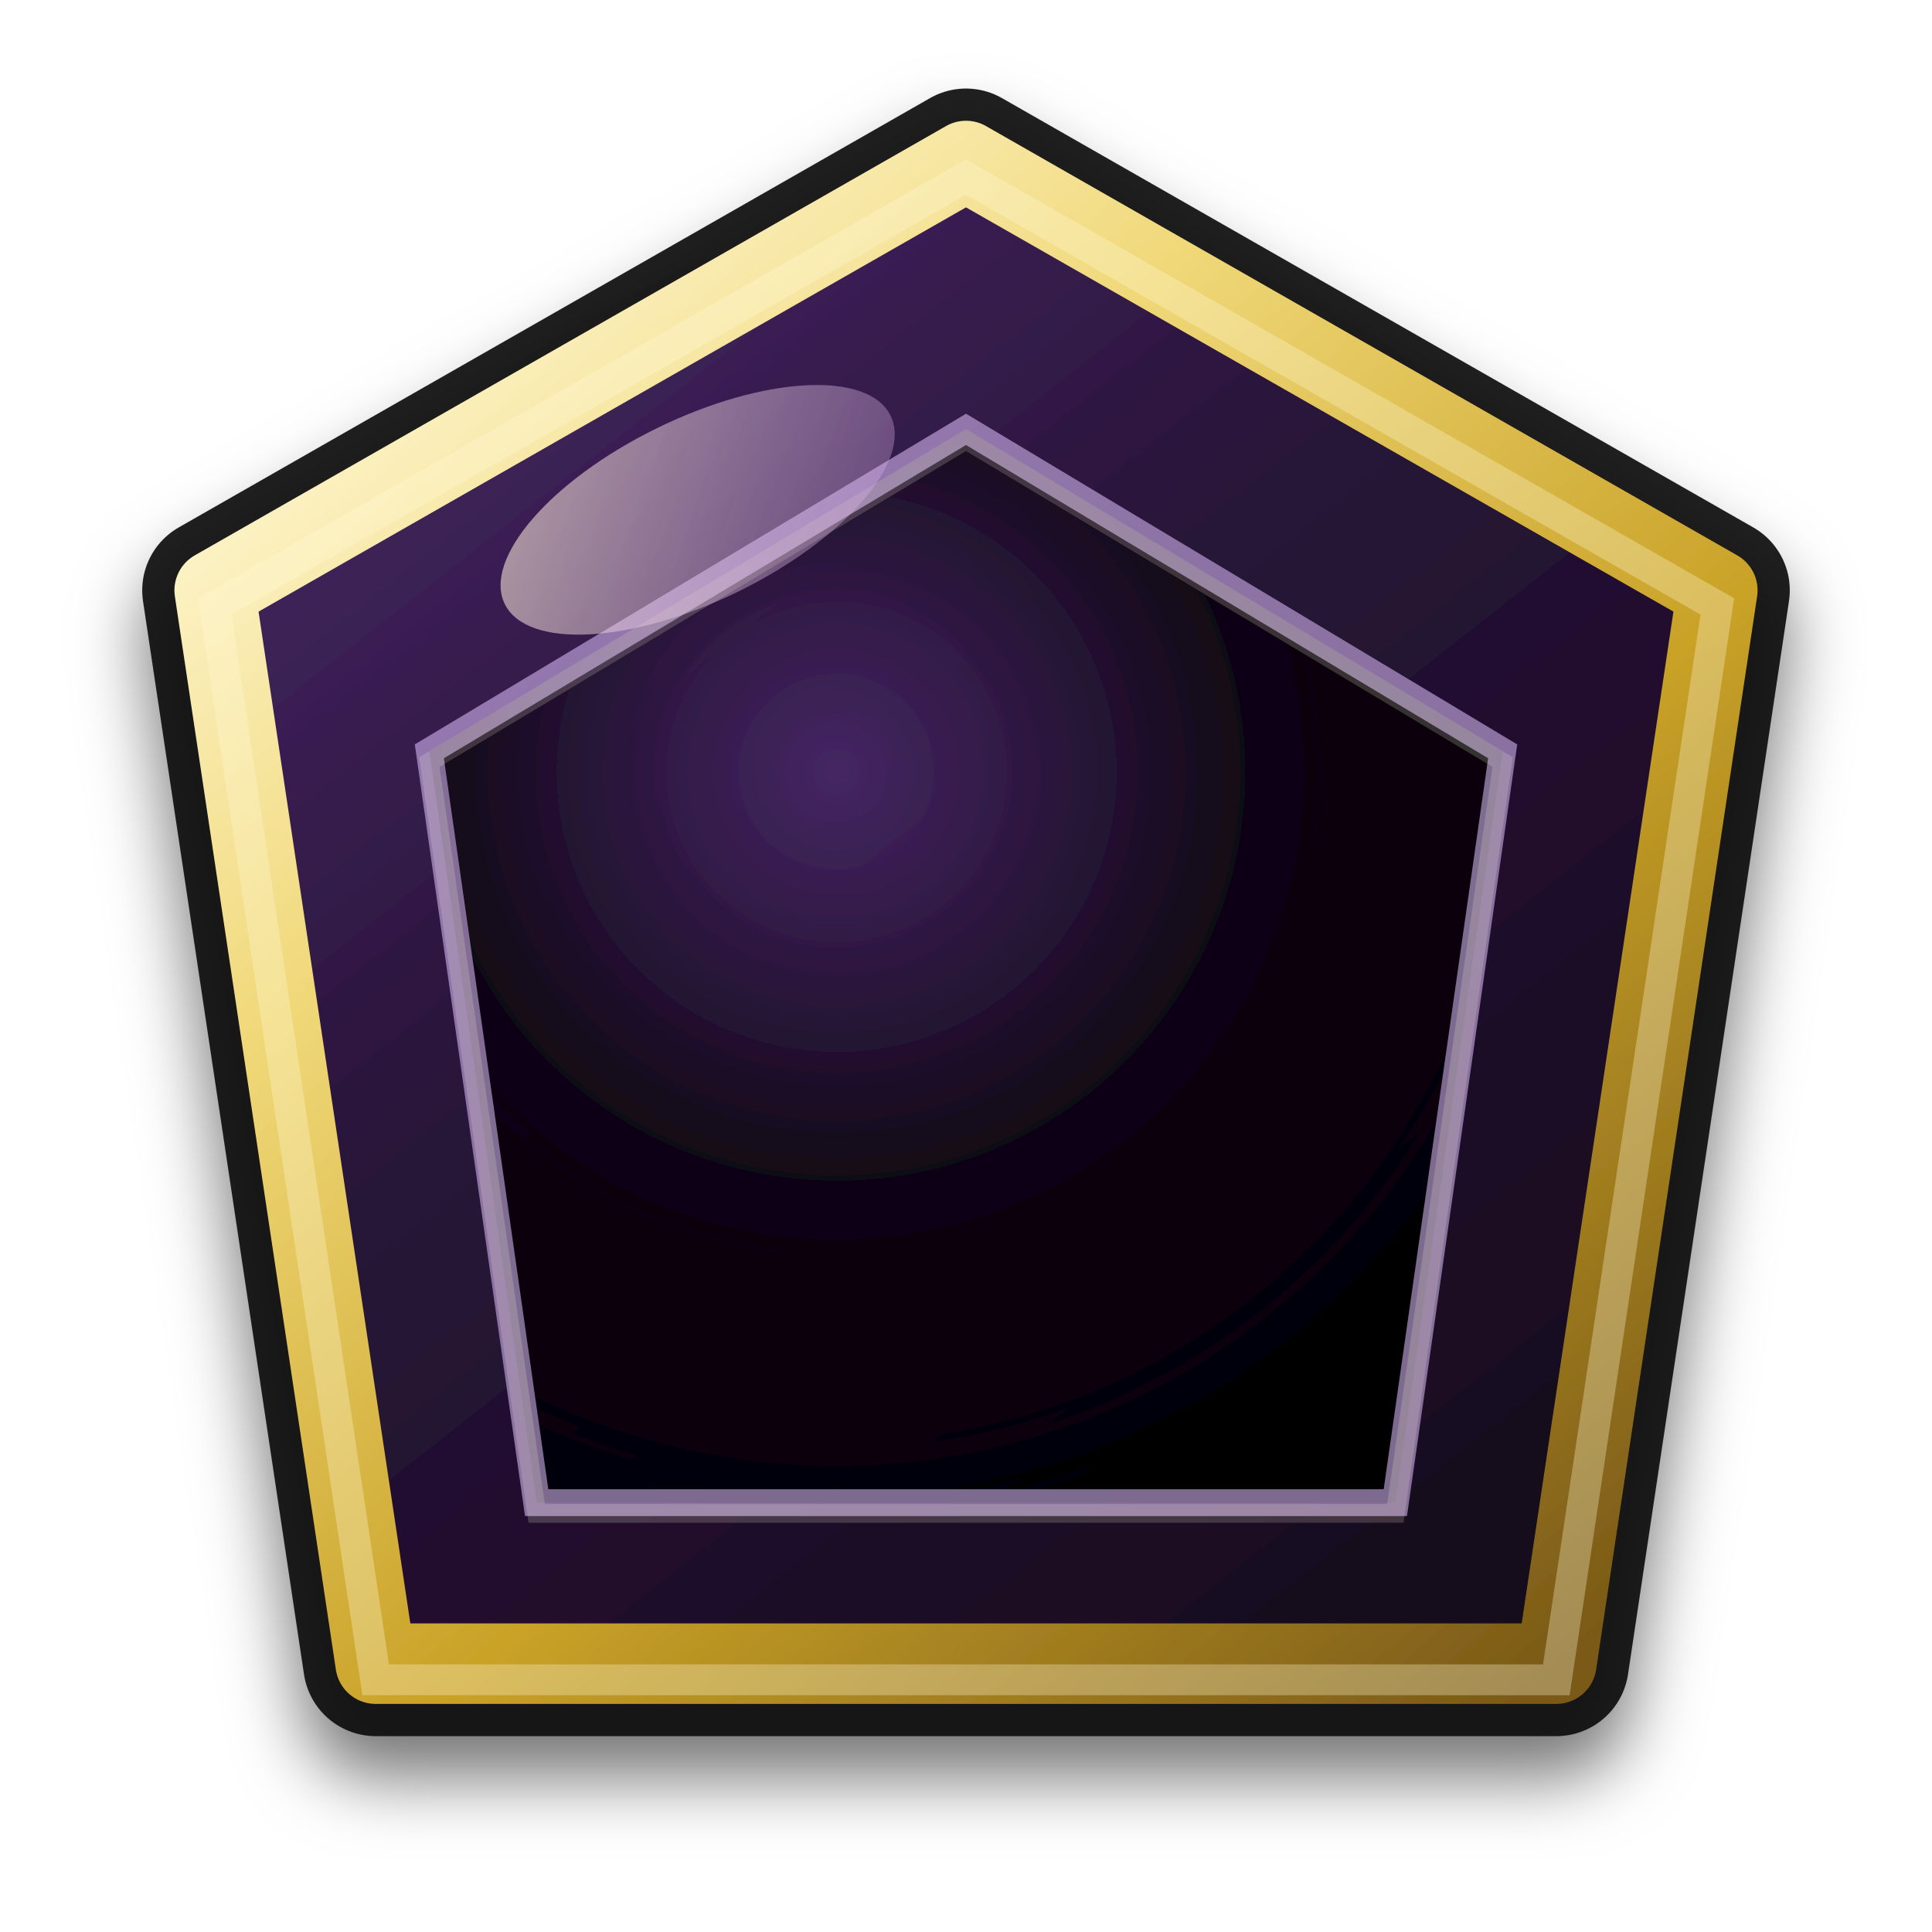
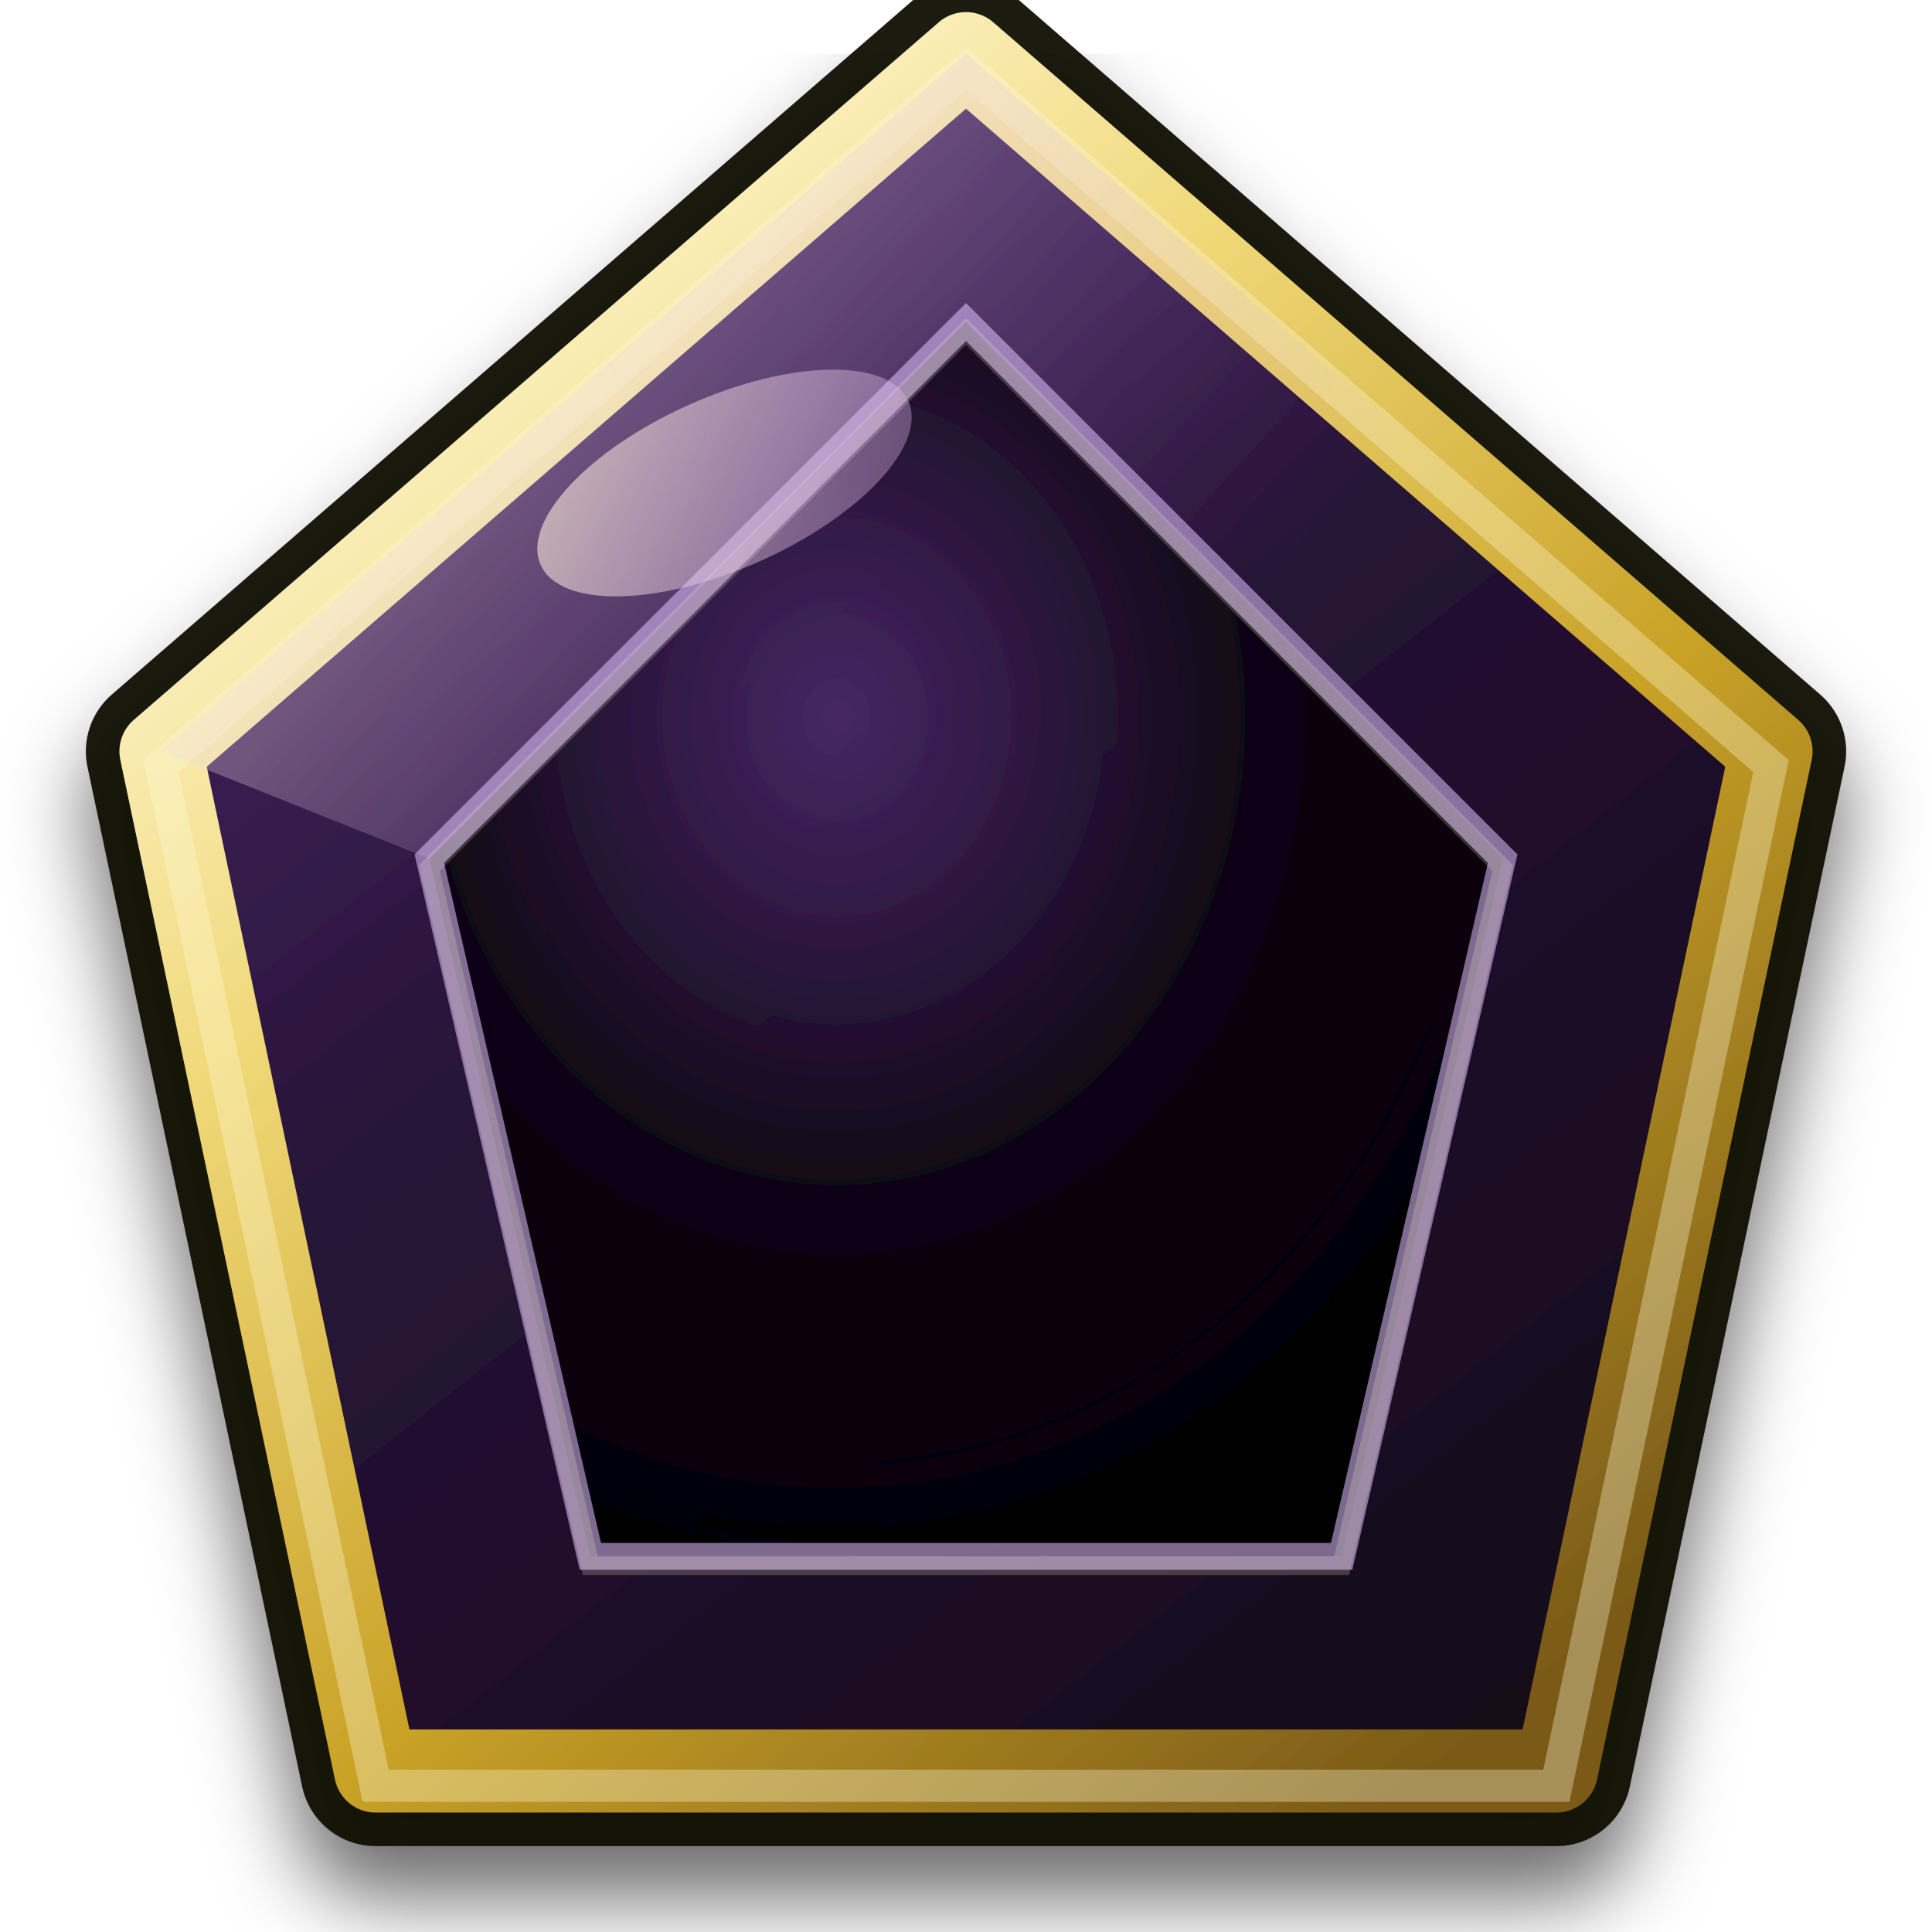
<svg xmlns="http://www.w3.org/2000/svg" viewBox="0 0 72 72" fill="none" aria-hidden="true">
  <defs>
    <radialGradient id="pltepics2-aura" cx="50%" cy="42%" r="55%">
      <stop stop-color="#b46bff" stop-opacity=".55" />
      <stop offset=".5" stop-color="#b46bff" stop-opacity=".16" />
      <stop offset="1" stop-color="#b46bff" stop-opacity="0" />
    </radialGradient>
    <linearGradient id="pltepics2-face" x1="14" y1="8" x2="58" y2="64" gradientUnits="userSpaceOnUse">
      <stop stop-color="#482868" />
-       <stop offset=".4" stop-color="#281438" />
+       <stop offset=".38" stop-color="#281438" />
      <stop offset="1" stop-color="#140818" />
    </linearGradient>
    <linearGradient id="pltepics2-gold" x1="14" y1="10" x2="58" y2="62" gradientUnits="userSpaceOnUse">
      <stop stop-color="#FFF8D6" />
      <stop offset=".28" stop-color="#F0D878" />
      <stop offset=".62" stop-color="#C9A227" />
      <stop offset="1" stop-color="#7A5A18" />
    </linearGradient>
+     <linearGradient id="pltepics2-bevel" x1="16" y1="8" x2="40" y2="30" gradientUnits="userSpaceOnUse">
+       <stop stop-color="#FFF8D6" stop-opacity=".75" />
+       <stop offset="1" stop-color="#b46bff" stop-opacity="0" />
+     </linearGradient>
    <linearGradient id="pltepics2-shine" x1="18" y1="12" x2="42" y2="36" gradientUnits="userSpaceOnUse">
-       <stop stop-color="#FFF6D0" stop-opacity=".85" />
+       <stop stop-color="#FFF6D0" stop-opacity=".9" />
      <stop offset="1" stop-color="#b46bff" stop-opacity="0" />
    </linearGradient>
    <radialGradient id="pltepics2-gem" cx="38%" cy="32%" r="70%">
-       <stop stop-color="#482868" stop-opacity=".9" />
+       <stop stop-color="#482868" stop-opacity=".92" />
      <stop offset=".55" stop-color="#100614" />
-       <stop offset="1" stop-color="#000" stop-opacity=".85" />
+       <stop offset="1" stop-color="#000" stop-opacity=".88" />
    </radialGradient>
    <filter id="pltepics2-depth" x="-25%" y="-25%" width="150%" height="150%">
-       <feDropShadow dx="0" dy="1.6" stdDeviation="1.3" flood-color="#000" flood-opacity=".55" />
+       <feDropShadow dx="0" dy="2" stdDeviation="1.5" flood-color="#000" flood-opacity=".58" />
    </filter>
  </defs>
  <circle cx="36" cy="36" r="28" fill="url(#pltepics2-aura)" />
  <g filter="url(#pltepics2-depth)">
-     <path d="M36 6 L64 22 L58 62 L14 62 L8 22 Z" fill="none" stroke="#0A0806" stroke-width="5.4" stroke-linejoin="round" opacity=".92" />
-     <path d="M36 6 L64 22 L58 62 L14 62 L8 22 Z" fill="url(#pltepics2-face)" stroke="url(#pltepics2-gold)" stroke-width="3" stroke-linejoin="round" />
-     <path d="M36 6 L64 22 L58 62 L14 62 L8 22 Z" fill="none" stroke="#FFF8D6" stroke-width="1.15" opacity=".32" transform="translate(0 .6)" />
-     <path d="M36 16 L56 28 L52 56 L20 56 L16 28 Z" fill="url(#pltepics2-gem)" stroke="#e0c0ff" stroke-width="1" stroke-opacity=".55" />
-     <path d="M36 16 L56 28 L52 56 L20 56 L16 28 Z" fill="none" stroke="#FFF8D6" stroke-width=".7" opacity=".18" transform="translate(0 .4)" />
-     <ellipse cx="26" cy="19" rx="8" ry="3.4" fill="url(#pltepics2-shine)" transform="rotate(-26 26 19)" opacity=".8" />
+     <path d="M36 2 L66 28 L58 66 L14 66 L6 28 Z" fill="none" stroke="#0A0806" stroke-width="5.6" stroke-linejoin="round" opacity=".94" />
+     <path d="M36 2 L66 28 L58 66 L14 66 L6 28 Z" fill="url(#pltepics2-face)" stroke="url(#pltepics2-gold)" stroke-width="3.1" stroke-linejoin="round" />
+     <path d="M36 2 L66 28 L58 66 L14 66 L6 28 Z" fill="none" stroke="#FFF8D6" stroke-width="1.2" opacity=".34" transform="translate(0 .55)" />
+     <path d="M36 2 L66 28 L56 32 L36 12 L16 32 L6 28 Z" fill="url(#pltepics2-bevel)" opacity=".55" />
+     <path d="M36 12 L56 32 L50 58 L22 58 L16 32 Z" fill="url(#pltepics2-gem)" stroke="#e0c0ff" stroke-width="1" stroke-opacity=".55" />
+     <path d="M36 12 L56 32 L50 58 L22 58 L16 32 Z" fill="none" stroke="#FFF8D6" stroke-width=".7" opacity=".2" transform="translate(0 .35)" />
+     <ellipse cx="27" cy="18" rx="7.5" ry="3.2" fill="url(#pltepics2-shine)" transform="rotate(-24 27 18)" opacity=".82" />
  </g>
</svg>
